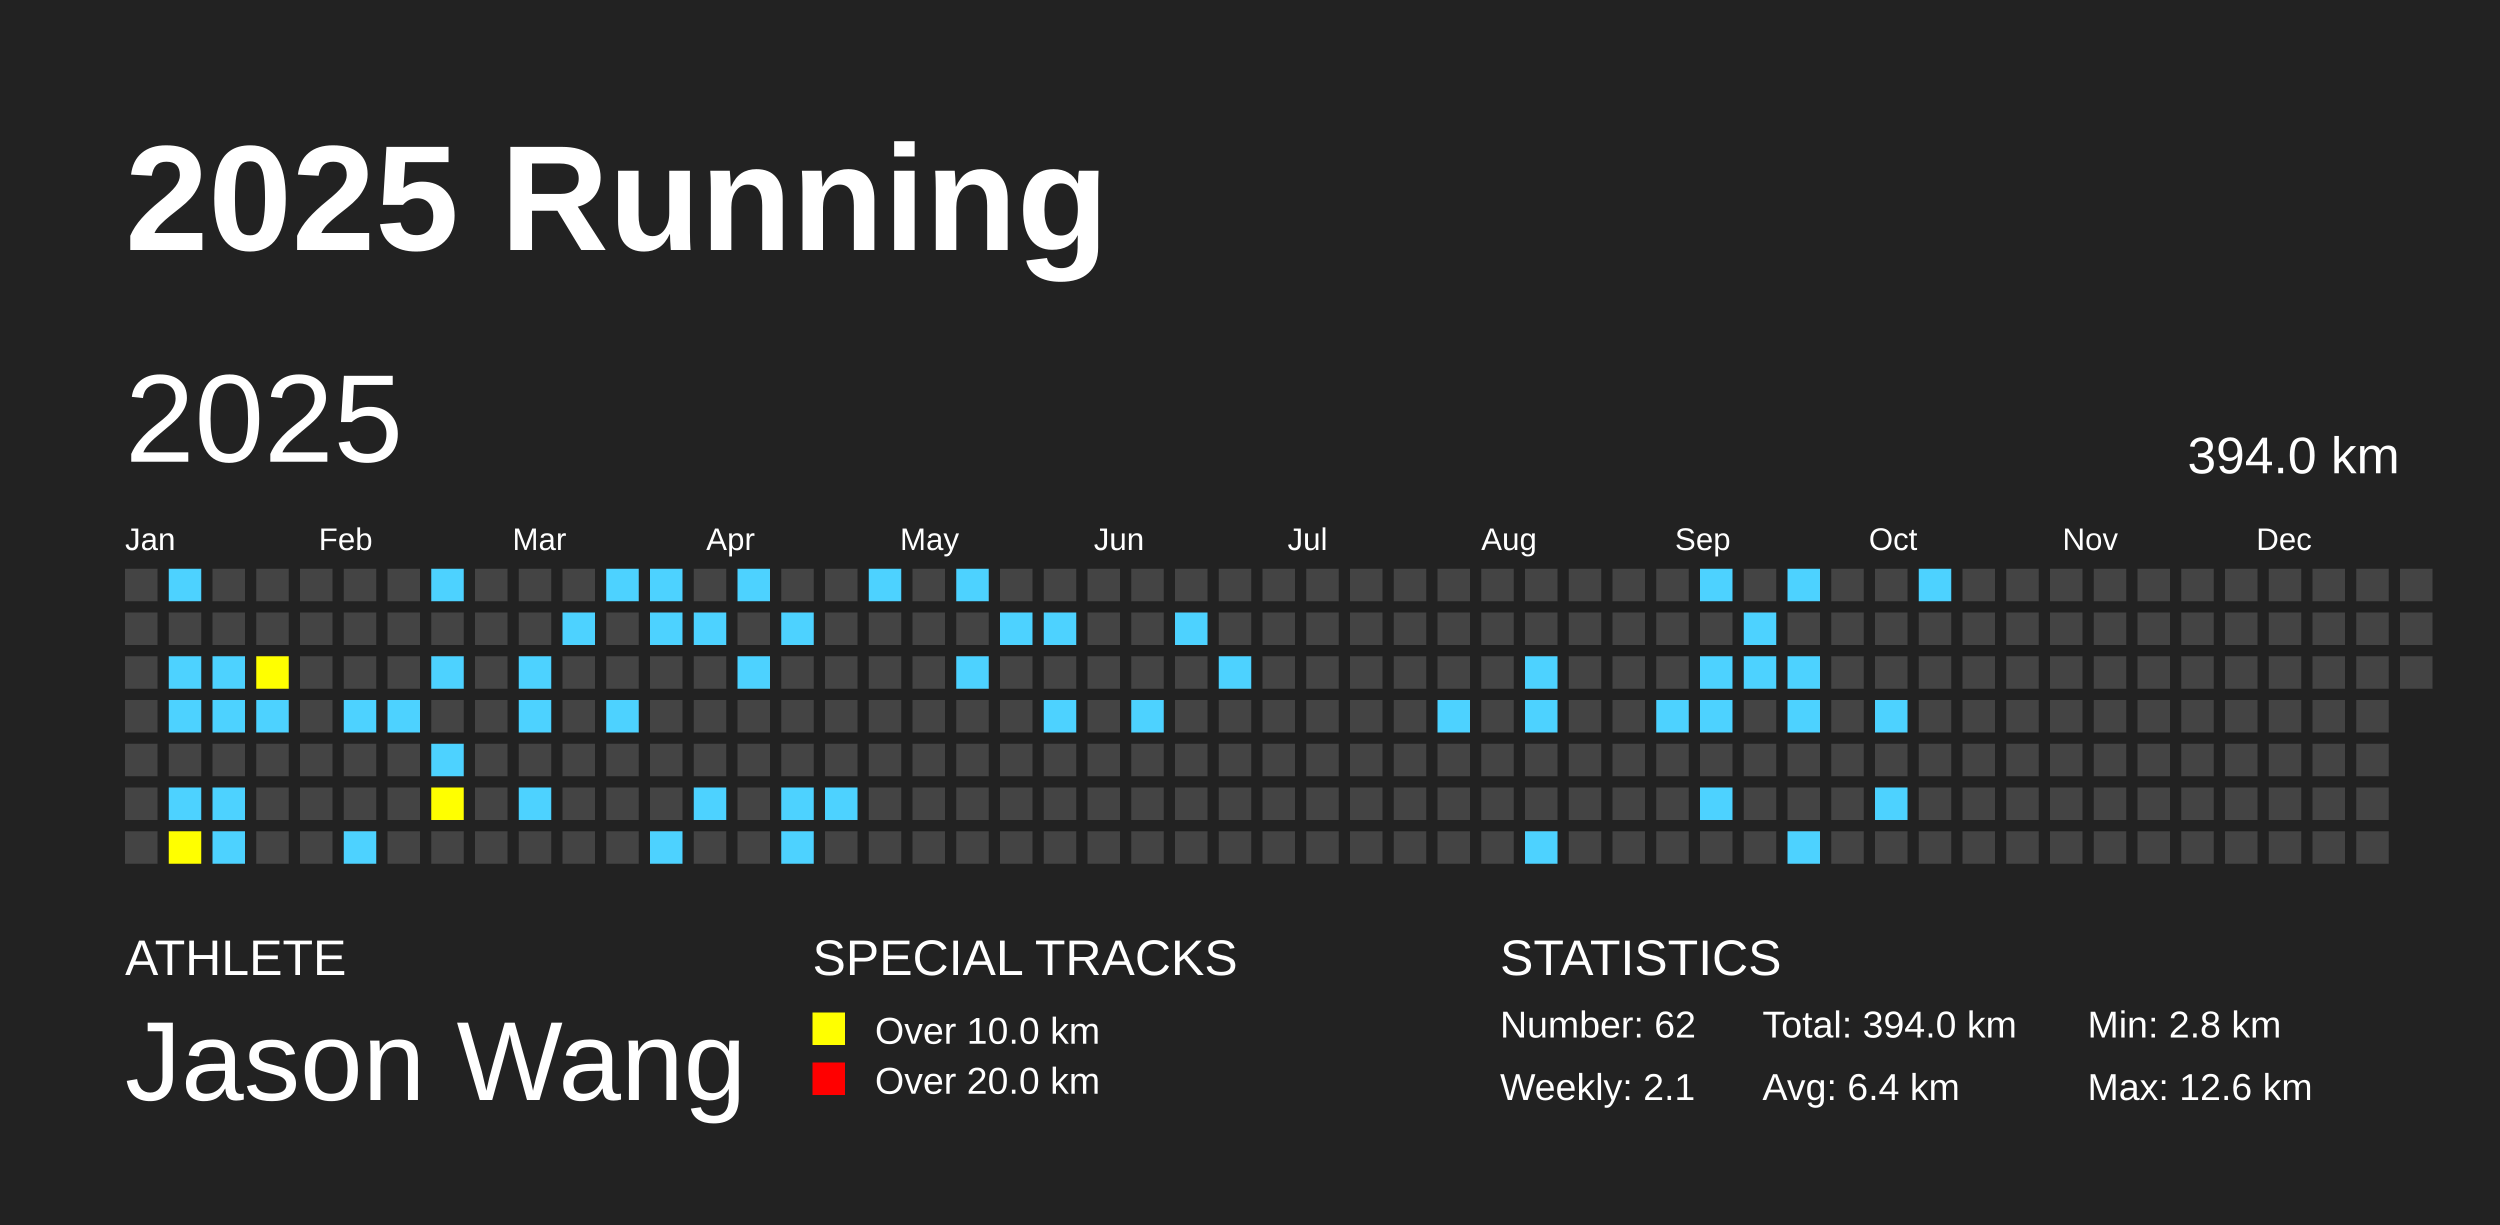
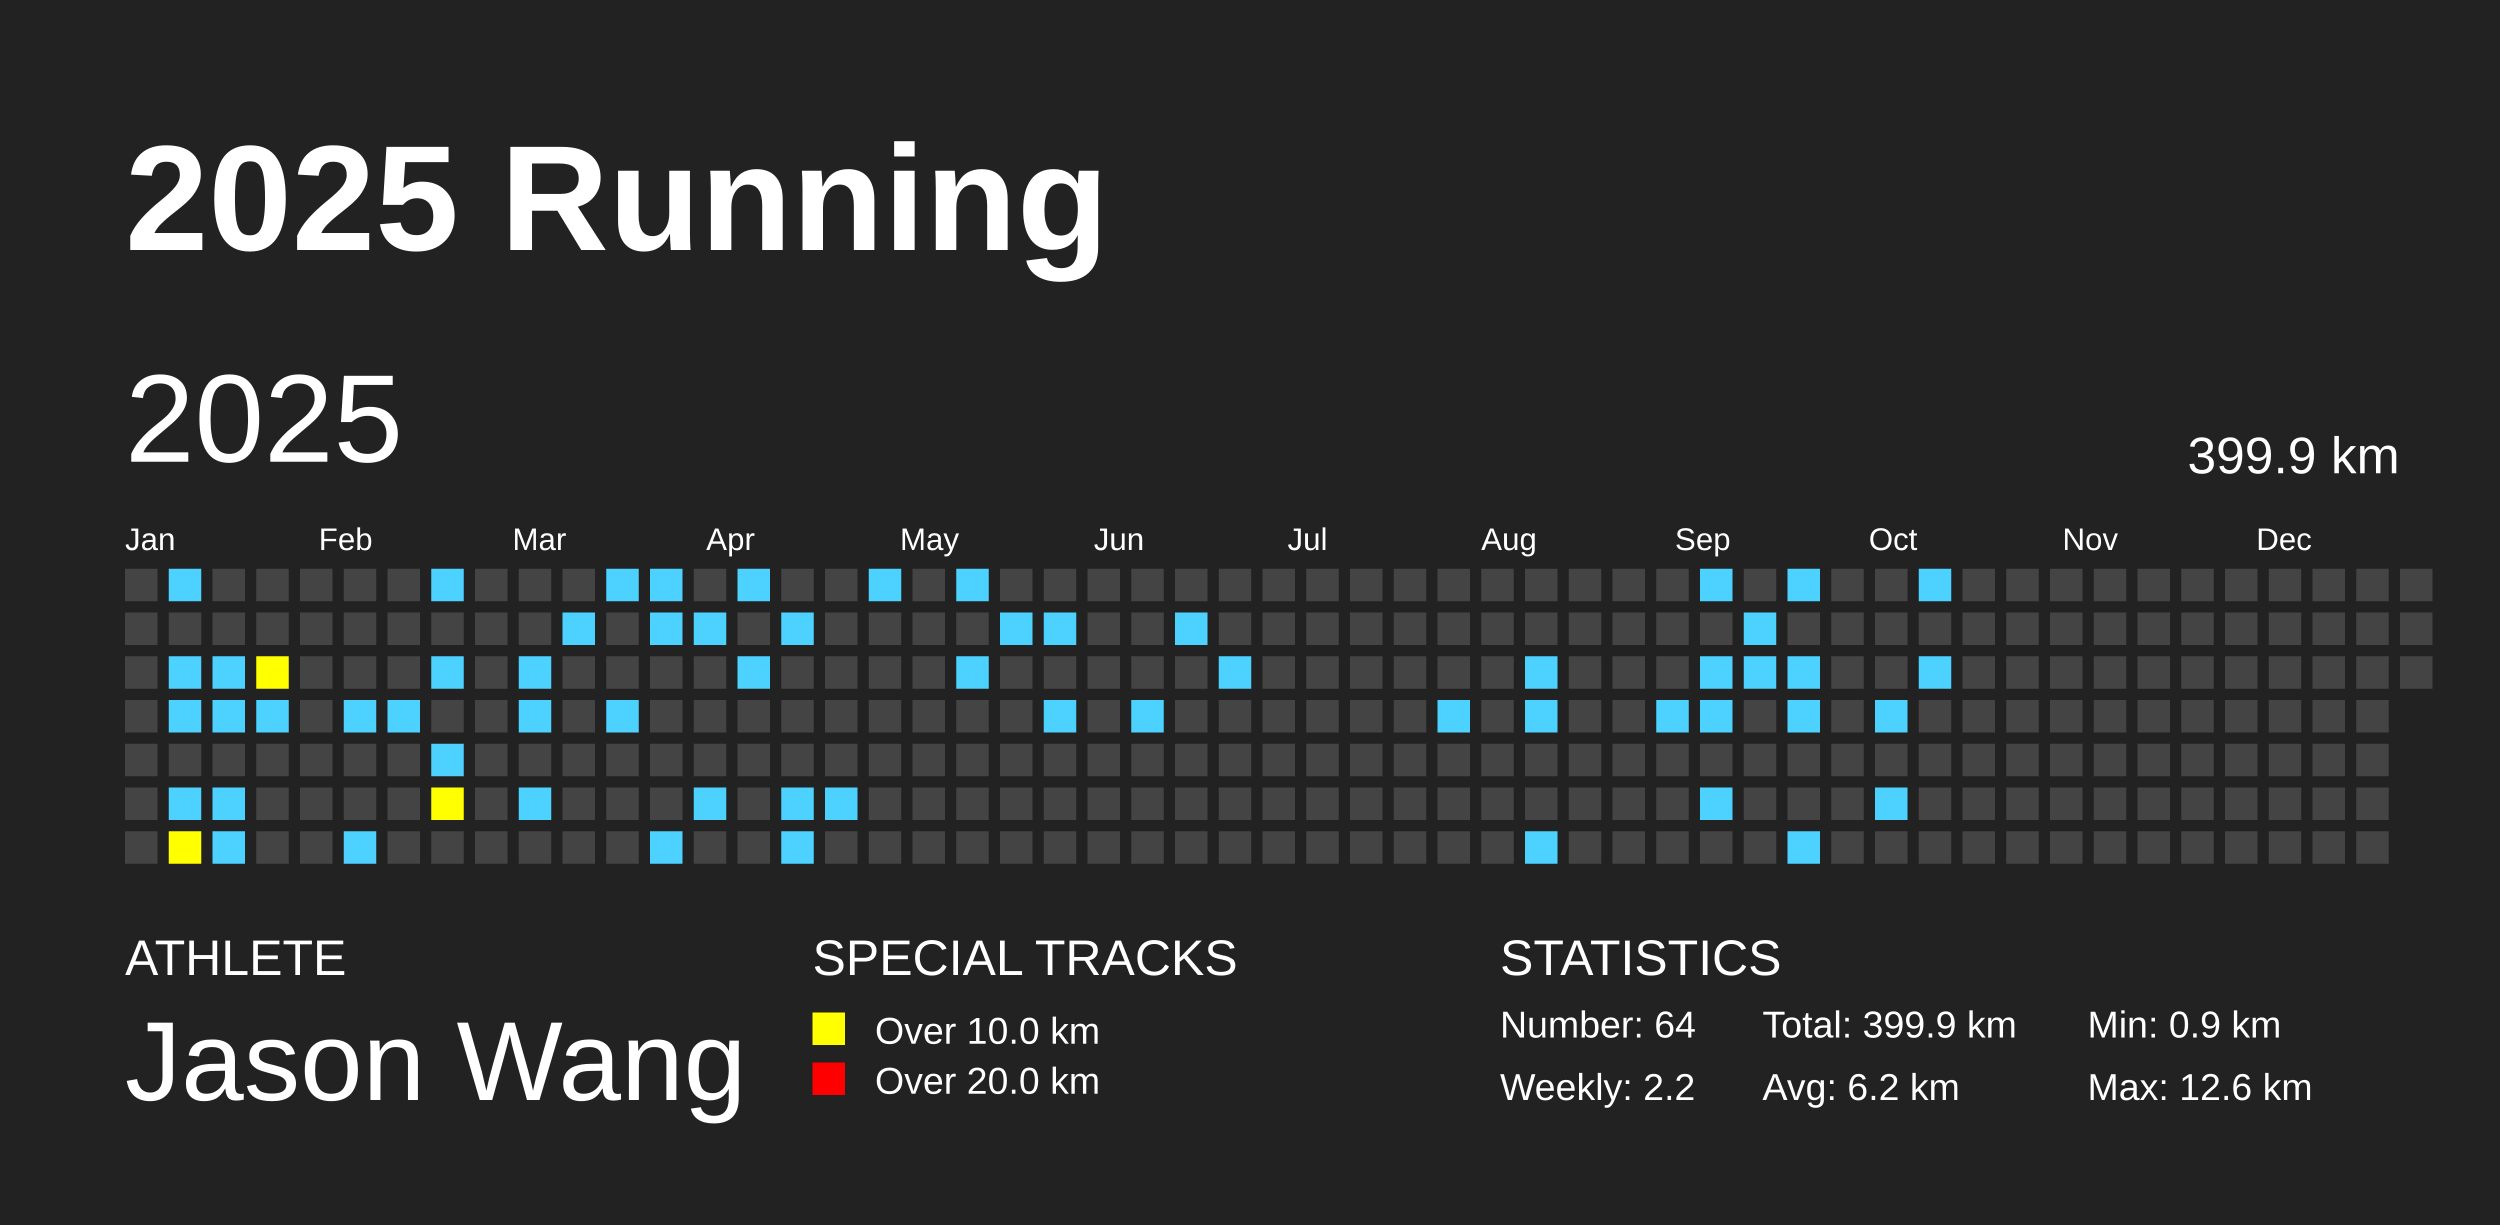
<svg xmlns="http://www.w3.org/2000/svg" baseProfile="full" height="98mm" version="1.1" viewBox="0,0,200,98" width="200mm">
  <defs />
  <rect fill="#222222" height="98" width="200" x="0" y="0" />
  <text fill="#FFFFFF" style="font-size:12px; font-family:Arial; font-weight:bold;" x="10" y="20">2025 Running</text>
  <text fill="#FFFFFF" style="font-size:4px; font-family:Arial" x="10" y="78">ATHLETE</text>
  <text fill="#FFFFFF" style="font-size:9px; font-family:Arial" x="10" y="88">Jason Wang</text>
  <text fill="#FFFFFF" style="font-size:4px; font-family:Arial" x="65" y="78">SPECIAL TRACKS</text>
  <rect fill="yellow" height="2.6" width="2.6" x="65" y="81" />
  <text fill="#FFFFFF" style="font-size:3px; font-family:Arial" x="70" y="83.5">Over 10.0 km</text>
  <rect fill="red" height="2.6" width="2.6" x="65" y="85" />
  <text fill="#FFFFFF" style="font-size:3px; font-family:Arial" x="70" y="87.5">Over 20.0 km</text>
  <text fill="#FFFFFF" style="font-size:4px; font-family:Arial" x="120" y="78">STATISTICS</text>
-   <text fill="#FFFFFF" style="font-size:3px; font-family:Arial" x="120" y="83">Number: 62</text>
-   <text fill="#FFFFFF" style="font-size:3px; font-family:Arial" x="120" y="88">Weekly: 2.1</text>
-   <text fill="#FFFFFF" style="font-size:3px; font-family:Arial" x="141" y="83">Total: 394.0 km</text>
-   <text fill="#FFFFFF" style="font-size:3px; font-family:Arial" x="141" y="88">Avg: 6.4 km</text>
-   <text fill="#FFFFFF" style="font-size:3px; font-family:Arial" x="167" y="83">Min: 2.8 km</text>
+   <text fill="#FFFFFF" style="font-size:3px; font-family:Arial" x="120" y="83">Number: 64</text>
+   <text fill="#FFFFFF" style="font-size:3px; font-family:Arial" x="120" y="88">Weekly: 2.2</text>
+   <text fill="#FFFFFF" style="font-size:3px; font-family:Arial" x="141" y="83">Total: 399.9 km</text>
+   <text fill="#FFFFFF" style="font-size:3px; font-family:Arial" x="141" y="88">Avg: 6.2 km</text>
+   <text fill="#FFFFFF" style="font-size:3px; font-family:Arial" x="167" y="83">Min: 0.9 km</text>
  <text fill="#FFFFFF" style="font-size:3px; font-family:Arial" x="167" y="88">Max: 12.6 km</text>
  <text dominant-baseline="hanging" fill="#FFFFFF" style="font-size:10.0px; font-family:Arial;" x="10" y="30">2025</text>
-   <text dominant-baseline="hanging" fill="#FFFFFF" style="font-size:4.125px; font-family:Arial;" x="175" y="35">394.0 km</text>
+   <text dominant-baseline="hanging" fill="#FFFFFF" style="font-size:4.125px; font-family:Arial;" x="175" y="35">399.9 km</text>
  <text fill="#FFFFFF" style="font-size:2.5px; font-family:Arial" x="10.0" y="44">Jan</text>
  <text fill="#FFFFFF" style="font-size:2.5px; font-family:Arial" x="25.5" y="44">Feb</text>
  <text fill="#FFFFFF" style="font-size:2.5px; font-family:Arial" x="41.0" y="44">Mar</text>
  <text fill="#FFFFFF" style="font-size:2.5px; font-family:Arial" x="56.5" y="44">Apr</text>
  <text fill="#FFFFFF" style="font-size:2.5px; font-family:Arial" x="72.0" y="44">May</text>
  <text fill="#FFFFFF" style="font-size:2.5px; font-family:Arial" x="87.5" y="44">Jun</text>
  <text fill="#FFFFFF" style="font-size:2.5px; font-family:Arial" x="103.0" y="44">Jul</text>
  <text fill="#FFFFFF" style="font-size:2.5px; font-family:Arial" x="118.5" y="44">Aug</text>
  <text fill="#FFFFFF" style="font-size:2.5px; font-family:Arial" x="134.0" y="44">Sep</text>
  <text fill="#FFFFFF" style="font-size:2.5px; font-family:Arial" x="149.5" y="44">Oct</text>
  <text fill="#FFFFFF" style="font-size:2.5px; font-family:Arial" x="165.0" y="44">Nov</text>
  <text fill="#FFFFFF" style="font-size:2.5px; font-family:Arial" x="180.5" y="44">Dec</text>
  <rect fill="#444444" height="2.6" width="2.6" x="10.0" y="45.5" />
  <rect fill="#444444" height="2.6" width="2.6" x="10.0" y="49.0" />
  <rect fill="#444444" height="2.6" width="2.6" x="10.0" y="52.5" />
  <rect fill="#444444" height="2.6" width="2.6" x="10.0" y="56.0" />
  <rect fill="#444444" height="2.6" width="2.6" x="10.0" y="59.5" />
  <rect fill="#444444" height="2.6" width="2.6" x="10.0" y="63.0" />
  <rect fill="#444444" height="2.6" width="2.6" x="10.0" y="66.5" />
  <rect fill="#4DD2FF" height="2.6" width="2.6" x="13.5" y="45.5" />
  <rect fill="#444444" height="2.6" width="2.6" x="13.5" y="49.0" />
  <rect fill="#4DD2FF" height="2.6" width="2.6" x="13.5" y="52.5" />
  <rect fill="#4DD2FF" height="2.6" width="2.6" x="13.5" y="56.0" />
  <rect fill="#444444" height="2.6" width="2.6" x="13.5" y="59.5" />
  <rect fill="#4DD2FF" height="2.6" width="2.6" x="13.5" y="63.0" />
  <rect fill="yellow" height="2.6" width="2.6" x="13.5" y="66.5" />
  <rect fill="#444444" height="2.6" width="2.6" x="17.0" y="45.5" />
  <rect fill="#444444" height="2.6" width="2.6" x="17.0" y="49.0" />
  <rect fill="#4DD2FF" height="2.6" width="2.6" x="17.0" y="52.5" />
  <rect fill="#4DD2FF" height="2.6" width="2.6" x="17.0" y="56.0" />
  <rect fill="#444444" height="2.6" width="2.6" x="17.0" y="59.5" />
  <rect fill="#4DD2FF" height="2.6" width="2.6" x="17.0" y="63.0" />
  <rect fill="#4DD2FF" height="2.6" width="2.6" x="17.0" y="66.5" />
  <rect fill="#444444" height="2.6" width="2.6" x="20.5" y="45.5" />
  <rect fill="#444444" height="2.6" width="2.6" x="20.5" y="49.0" />
  <rect fill="yellow" height="2.6" width="2.6" x="20.5" y="52.5" />
  <rect fill="#4DD2FF" height="2.6" width="2.6" x="20.5" y="56.0" />
  <rect fill="#444444" height="2.6" width="2.6" x="20.5" y="59.5" />
  <rect fill="#444444" height="2.6" width="2.6" x="20.5" y="63.0" />
  <rect fill="#444444" height="2.6" width="2.6" x="20.5" y="66.5" />
  <rect fill="#444444" height="2.6" width="2.6" x="24.0" y="45.5" />
  <rect fill="#444444" height="2.6" width="2.6" x="24.0" y="49.0" />
  <rect fill="#444444" height="2.6" width="2.6" x="24.0" y="52.5" />
  <rect fill="#444444" height="2.6" width="2.6" x="24.0" y="56.0" />
  <rect fill="#444444" height="2.6" width="2.6" x="24.0" y="59.5" />
  <rect fill="#444444" height="2.6" width="2.6" x="24.0" y="63.0" />
  <rect fill="#444444" height="2.6" width="2.6" x="24.0" y="66.5" />
  <rect fill="#444444" height="2.6" width="2.6" x="27.5" y="45.5" />
  <rect fill="#444444" height="2.6" width="2.6" x="27.5" y="49.0" />
  <rect fill="#444444" height="2.6" width="2.6" x="27.5" y="52.5" />
  <rect fill="#4DD2FF" height="2.6" width="2.6" x="27.5" y="56.0" />
  <rect fill="#444444" height="2.6" width="2.6" x="27.5" y="59.5" />
  <rect fill="#444444" height="2.6" width="2.6" x="27.5" y="63.0" />
  <rect fill="#4DD2FF" height="2.6" width="2.6" x="27.5" y="66.5" />
  <rect fill="#444444" height="2.6" width="2.6" x="31.0" y="45.5" />
  <rect fill="#444444" height="2.6" width="2.6" x="31.0" y="49.0" />
  <rect fill="#444444" height="2.6" width="2.6" x="31.0" y="52.5" />
  <rect fill="#4DD2FF" height="2.6" width="2.6" x="31.0" y="56.0" />
  <rect fill="#444444" height="2.6" width="2.6" x="31.0" y="59.5" />
  <rect fill="#444444" height="2.6" width="2.6" x="31.0" y="63.0" />
  <rect fill="#444444" height="2.6" width="2.6" x="31.0" y="66.5" />
  <rect fill="#4DD2FF" height="2.6" width="2.6" x="34.5" y="45.5" />
  <rect fill="#444444" height="2.6" width="2.6" x="34.5" y="49.0" />
  <rect fill="#4DD2FF" height="2.6" width="2.6" x="34.5" y="52.5" />
  <rect fill="#444444" height="2.6" width="2.6" x="34.5" y="56.0" />
  <rect fill="#4DD2FF" height="2.6" width="2.6" x="34.5" y="59.5" />
  <rect fill="yellow" height="2.6" width="2.6" x="34.5" y="63.0" />
  <rect fill="#444444" height="2.6" width="2.6" x="34.5" y="66.5" />
  <rect fill="#444444" height="2.6" width="2.6" x="38.0" y="45.5" />
  <rect fill="#444444" height="2.6" width="2.6" x="38.0" y="49.0" />
  <rect fill="#444444" height="2.6" width="2.6" x="38.0" y="52.5" />
  <rect fill="#444444" height="2.6" width="2.6" x="38.0" y="56.0" />
  <rect fill="#444444" height="2.6" width="2.6" x="38.0" y="59.5" />
  <rect fill="#444444" height="2.6" width="2.6" x="38.0" y="63.0" />
  <rect fill="#444444" height="2.6" width="2.6" x="38.0" y="66.5" />
  <rect fill="#444444" height="2.6" width="2.6" x="41.5" y="45.5" />
  <rect fill="#444444" height="2.6" width="2.6" x="41.5" y="49.0" />
  <rect fill="#4DD2FF" height="2.6" width="2.6" x="41.5" y="52.5" />
  <rect fill="#4DD2FF" height="2.6" width="2.6" x="41.5" y="56.0" />
  <rect fill="#444444" height="2.6" width="2.6" x="41.5" y="59.5" />
  <rect fill="#4DD2FF" height="2.6" width="2.6" x="41.5" y="63.0" />
  <rect fill="#444444" height="2.6" width="2.6" x="41.5" y="66.5" />
  <rect fill="#444444" height="2.6" width="2.6" x="45.0" y="45.5" />
  <rect fill="#4DD2FF" height="2.6" width="2.6" x="45.0" y="49.0" />
  <rect fill="#444444" height="2.6" width="2.6" x="45.0" y="52.5" />
  <rect fill="#444444" height="2.6" width="2.6" x="45.0" y="56.0" />
  <rect fill="#444444" height="2.6" width="2.6" x="45.0" y="59.5" />
  <rect fill="#444444" height="2.6" width="2.6" x="45.0" y="63.0" />
  <rect fill="#444444" height="2.6" width="2.6" x="45.0" y="66.5" />
  <rect fill="#4DD2FF" height="2.6" width="2.6" x="48.5" y="45.5" />
  <rect fill="#444444" height="2.6" width="2.6" x="48.5" y="49.0" />
  <rect fill="#444444" height="2.6" width="2.6" x="48.5" y="52.5" />
  <rect fill="#4DD2FF" height="2.6" width="2.6" x="48.5" y="56.0" />
  <rect fill="#444444" height="2.6" width="2.6" x="48.5" y="59.5" />
  <rect fill="#444444" height="2.6" width="2.6" x="48.5" y="63.0" />
  <rect fill="#444444" height="2.6" width="2.6" x="48.5" y="66.5" />
  <rect fill="#4DD2FF" height="2.6" width="2.6" x="52.0" y="45.5" />
  <rect fill="#4DD2FF" height="2.6" width="2.6" x="52.0" y="49.0" />
  <rect fill="#444444" height="2.6" width="2.6" x="52.0" y="52.5" />
  <rect fill="#444444" height="2.6" width="2.6" x="52.0" y="56.0" />
  <rect fill="#444444" height="2.6" width="2.6" x="52.0" y="59.5" />
  <rect fill="#444444" height="2.6" width="2.6" x="52.0" y="63.0" />
  <rect fill="#4DD2FF" height="2.6" width="2.6" x="52.0" y="66.5" />
  <rect fill="#444444" height="2.6" width="2.6" x="55.5" y="45.5" />
  <rect fill="#4DD2FF" height="2.6" width="2.6" x="55.5" y="49.0" />
  <rect fill="#444444" height="2.6" width="2.6" x="55.5" y="52.5" />
  <rect fill="#444444" height="2.6" width="2.6" x="55.5" y="56.0" />
  <rect fill="#444444" height="2.6" width="2.6" x="55.5" y="59.5" />
  <rect fill="#4DD2FF" height="2.6" width="2.6" x="55.5" y="63.0" />
  <rect fill="#444444" height="2.6" width="2.6" x="55.5" y="66.5" />
  <rect fill="#4DD2FF" height="2.6" width="2.6" x="59.0" y="45.5" />
  <rect fill="#444444" height="2.6" width="2.6" x="59.0" y="49.0" />
  <rect fill="#4DD2FF" height="2.6" width="2.6" x="59.0" y="52.5" />
  <rect fill="#444444" height="2.6" width="2.6" x="59.0" y="56.0" />
  <rect fill="#444444" height="2.6" width="2.6" x="59.0" y="59.5" />
  <rect fill="#444444" height="2.6" width="2.6" x="59.0" y="63.0" />
  <rect fill="#444444" height="2.6" width="2.6" x="59.0" y="66.5" />
  <rect fill="#444444" height="2.6" width="2.6" x="62.5" y="45.5" />
  <rect fill="#4DD2FF" height="2.6" width="2.6" x="62.5" y="49.0" />
  <rect fill="#444444" height="2.6" width="2.6" x="62.5" y="52.5" />
  <rect fill="#444444" height="2.6" width="2.6" x="62.5" y="56.0" />
  <rect fill="#444444" height="2.6" width="2.6" x="62.5" y="59.5" />
  <rect fill="#4DD2FF" height="2.6" width="2.6" x="62.5" y="63.0" />
  <rect fill="#4DD2FF" height="2.6" width="2.6" x="62.5" y="66.5" />
  <rect fill="#444444" height="2.6" width="2.6" x="66.0" y="45.5" />
  <rect fill="#444444" height="2.6" width="2.6" x="66.0" y="49.0" />
  <rect fill="#444444" height="2.6" width="2.6" x="66.0" y="52.5" />
  <rect fill="#444444" height="2.6" width="2.6" x="66.0" y="56.0" />
  <rect fill="#444444" height="2.6" width="2.6" x="66.0" y="59.5" />
  <rect fill="#4DD2FF" height="2.6" width="2.6" x="66.0" y="63.0" />
  <rect fill="#444444" height="2.6" width="2.6" x="66.0" y="66.5" />
  <rect fill="#4DD2FF" height="2.6" width="2.6" x="69.5" y="45.5" />
  <rect fill="#444444" height="2.6" width="2.6" x="69.5" y="49.0" />
  <rect fill="#444444" height="2.6" width="2.6" x="69.5" y="52.5" />
  <rect fill="#444444" height="2.6" width="2.6" x="69.5" y="56.0" />
  <rect fill="#444444" height="2.6" width="2.6" x="69.5" y="59.5" />
  <rect fill="#444444" height="2.6" width="2.6" x="69.5" y="63.0" />
  <rect fill="#444444" height="2.6" width="2.6" x="69.5" y="66.5" />
  <rect fill="#444444" height="2.6" width="2.6" x="73.0" y="45.5" />
  <rect fill="#444444" height="2.6" width="2.6" x="73.0" y="49.0" />
  <rect fill="#444444" height="2.6" width="2.6" x="73.0" y="52.5" />
  <rect fill="#444444" height="2.6" width="2.6" x="73.0" y="56.0" />
  <rect fill="#444444" height="2.6" width="2.6" x="73.0" y="59.5" />
  <rect fill="#444444" height="2.6" width="2.6" x="73.0" y="63.0" />
  <rect fill="#444444" height="2.6" width="2.6" x="73.0" y="66.5" />
  <rect fill="#4DD2FF" height="2.6" width="2.6" x="76.5" y="45.5" />
  <rect fill="#444444" height="2.6" width="2.6" x="76.5" y="49.0" />
  <rect fill="#4DD2FF" height="2.6" width="2.6" x="76.5" y="52.5" />
  <rect fill="#444444" height="2.6" width="2.6" x="76.5" y="56.0" />
  <rect fill="#444444" height="2.6" width="2.6" x="76.5" y="59.5" />
  <rect fill="#444444" height="2.6" width="2.6" x="76.5" y="63.0" />
  <rect fill="#444444" height="2.6" width="2.6" x="76.5" y="66.5" />
  <rect fill="#444444" height="2.6" width="2.6" x="80.0" y="45.5" />
  <rect fill="#4DD2FF" height="2.6" width="2.6" x="80.0" y="49.0" />
  <rect fill="#444444" height="2.6" width="2.6" x="80.0" y="52.5" />
  <rect fill="#444444" height="2.6" width="2.6" x="80.0" y="56.0" />
  <rect fill="#444444" height="2.6" width="2.6" x="80.0" y="59.5" />
  <rect fill="#444444" height="2.6" width="2.6" x="80.0" y="63.0" />
  <rect fill="#444444" height="2.6" width="2.6" x="80.0" y="66.5" />
  <rect fill="#444444" height="2.6" width="2.6" x="83.5" y="45.5" />
  <rect fill="#4DD2FF" height="2.6" width="2.6" x="83.5" y="49.0" />
  <rect fill="#444444" height="2.6" width="2.6" x="83.5" y="52.5" />
  <rect fill="#4DD2FF" height="2.6" width="2.6" x="83.5" y="56.0" />
  <rect fill="#444444" height="2.6" width="2.6" x="83.5" y="59.5" />
  <rect fill="#444444" height="2.6" width="2.6" x="83.5" y="63.0" />
  <rect fill="#444444" height="2.6" width="2.6" x="83.5" y="66.5" />
  <rect fill="#444444" height="2.6" width="2.6" x="87.0" y="45.5" />
  <rect fill="#444444" height="2.6" width="2.6" x="87.0" y="49.0" />
  <rect fill="#444444" height="2.6" width="2.6" x="87.0" y="52.5" />
  <rect fill="#444444" height="2.6" width="2.6" x="87.0" y="56.0" />
  <rect fill="#444444" height="2.6" width="2.6" x="87.0" y="59.5" />
  <rect fill="#444444" height="2.6" width="2.6" x="87.0" y="63.0" />
  <rect fill="#444444" height="2.6" width="2.6" x="87.0" y="66.5" />
  <rect fill="#444444" height="2.6" width="2.6" x="90.5" y="45.5" />
  <rect fill="#444444" height="2.6" width="2.6" x="90.5" y="49.0" />
  <rect fill="#444444" height="2.6" width="2.6" x="90.5" y="52.5" />
  <rect fill="#4DD2FF" height="2.6" width="2.6" x="90.5" y="56.0" />
  <rect fill="#444444" height="2.6" width="2.6" x="90.5" y="59.5" />
  <rect fill="#444444" height="2.6" width="2.6" x="90.5" y="63.0" />
  <rect fill="#444444" height="2.6" width="2.6" x="90.5" y="66.5" />
  <rect fill="#444444" height="2.6" width="2.6" x="94.0" y="45.5" />
  <rect fill="#4DD2FF" height="2.6" width="2.6" x="94.0" y="49.0" />
  <rect fill="#444444" height="2.6" width="2.6" x="94.0" y="52.5" />
  <rect fill="#444444" height="2.6" width="2.6" x="94.0" y="56.0" />
  <rect fill="#444444" height="2.6" width="2.6" x="94.0" y="59.5" />
  <rect fill="#444444" height="2.6" width="2.6" x="94.0" y="63.0" />
  <rect fill="#444444" height="2.6" width="2.6" x="94.0" y="66.5" />
  <rect fill="#444444" height="2.6" width="2.6" x="97.5" y="45.5" />
  <rect fill="#444444" height="2.6" width="2.6" x="97.5" y="49.0" />
  <rect fill="#4DD2FF" height="2.6" width="2.6" x="97.5" y="52.5" />
  <rect fill="#444444" height="2.6" width="2.6" x="97.5" y="56.0" />
  <rect fill="#444444" height="2.6" width="2.6" x="97.5" y="59.5" />
  <rect fill="#444444" height="2.6" width="2.6" x="97.5" y="63.0" />
  <rect fill="#444444" height="2.6" width="2.6" x="97.5" y="66.5" />
  <rect fill="#444444" height="2.6" width="2.6" x="101.0" y="45.5" />
  <rect fill="#444444" height="2.6" width="2.6" x="101.0" y="49.0" />
  <rect fill="#444444" height="2.6" width="2.6" x="101.0" y="52.5" />
  <rect fill="#444444" height="2.6" width="2.6" x="101.0" y="56.0" />
  <rect fill="#444444" height="2.6" width="2.6" x="101.0" y="59.5" />
  <rect fill="#444444" height="2.6" width="2.6" x="101.0" y="63.0" />
  <rect fill="#444444" height="2.6" width="2.6" x="101.0" y="66.5" />
  <rect fill="#444444" height="2.6" width="2.6" x="104.5" y="45.5" />
  <rect fill="#444444" height="2.6" width="2.6" x="104.5" y="49.0" />
  <rect fill="#444444" height="2.6" width="2.6" x="104.5" y="52.5" />
  <rect fill="#444444" height="2.6" width="2.6" x="104.5" y="56.0" />
  <rect fill="#444444" height="2.6" width="2.6" x="104.5" y="59.5" />
  <rect fill="#444444" height="2.6" width="2.6" x="104.5" y="63.0" />
  <rect fill="#444444" height="2.6" width="2.6" x="104.5" y="66.5" />
  <rect fill="#444444" height="2.6" width="2.6" x="108.0" y="45.5" />
  <rect fill="#444444" height="2.6" width="2.6" x="108.0" y="49.0" />
  <rect fill="#444444" height="2.6" width="2.6" x="108.0" y="52.5" />
  <rect fill="#444444" height="2.6" width="2.6" x="108.0" y="56.0" />
  <rect fill="#444444" height="2.6" width="2.6" x="108.0" y="59.5" />
  <rect fill="#444444" height="2.6" width="2.6" x="108.0" y="63.0" />
  <rect fill="#444444" height="2.6" width="2.6" x="108.0" y="66.5" />
  <rect fill="#444444" height="2.6" width="2.6" x="111.5" y="45.5" />
  <rect fill="#444444" height="2.6" width="2.6" x="111.5" y="49.0" />
  <rect fill="#444444" height="2.6" width="2.6" x="111.5" y="52.5" />
  <rect fill="#444444" height="2.6" width="2.6" x="111.5" y="56.0" />
  <rect fill="#444444" height="2.6" width="2.6" x="111.5" y="59.5" />
  <rect fill="#444444" height="2.6" width="2.6" x="111.5" y="63.0" />
  <rect fill="#444444" height="2.6" width="2.6" x="111.5" y="66.5" />
  <rect fill="#444444" height="2.6" width="2.6" x="115.0" y="45.5" />
  <rect fill="#444444" height="2.6" width="2.6" x="115.0" y="49.0" />
  <rect fill="#444444" height="2.6" width="2.6" x="115.0" y="52.5" />
  <rect fill="#4DD2FF" height="2.6" width="2.6" x="115.0" y="56.0" />
  <rect fill="#444444" height="2.6" width="2.6" x="115.0" y="59.5" />
  <rect fill="#444444" height="2.6" width="2.6" x="115.0" y="63.0" />
  <rect fill="#444444" height="2.6" width="2.6" x="115.0" y="66.5" />
  <rect fill="#444444" height="2.6" width="2.6" x="118.5" y="45.5" />
  <rect fill="#444444" height="2.6" width="2.6" x="118.5" y="49.0" />
  <rect fill="#444444" height="2.6" width="2.6" x="118.5" y="52.5" />
  <rect fill="#444444" height="2.6" width="2.6" x="118.5" y="56.0" />
  <rect fill="#444444" height="2.6" width="2.6" x="118.5" y="59.5" />
  <rect fill="#444444" height="2.6" width="2.6" x="118.5" y="63.0" />
  <rect fill="#444444" height="2.6" width="2.6" x="118.5" y="66.5" />
  <rect fill="#444444" height="2.6" width="2.6" x="122.0" y="45.5" />
  <rect fill="#444444" height="2.6" width="2.6" x="122.0" y="49.0" />
  <rect fill="#4DD2FF" height="2.6" width="2.6" x="122.0" y="52.5" />
  <rect fill="#4DD2FF" height="2.6" width="2.6" x="122.0" y="56.0" />
  <rect fill="#444444" height="2.6" width="2.6" x="122.0" y="59.5" />
  <rect fill="#444444" height="2.6" width="2.6" x="122.0" y="63.0" />
  <rect fill="#4DD2FF" height="2.6" width="2.6" x="122.0" y="66.5" />
  <rect fill="#444444" height="2.6" width="2.6" x="125.5" y="45.5" />
  <rect fill="#444444" height="2.6" width="2.6" x="125.5" y="49.0" />
  <rect fill="#444444" height="2.6" width="2.6" x="125.5" y="52.5" />
  <rect fill="#444444" height="2.6" width="2.6" x="125.5" y="56.0" />
  <rect fill="#444444" height="2.6" width="2.6" x="125.5" y="59.5" />
  <rect fill="#444444" height="2.6" width="2.6" x="125.5" y="63.0" />
  <rect fill="#444444" height="2.6" width="2.6" x="125.5" y="66.5" />
  <rect fill="#444444" height="2.6" width="2.6" x="129.0" y="45.5" />
  <rect fill="#444444" height="2.6" width="2.6" x="129.0" y="49.0" />
  <rect fill="#444444" height="2.6" width="2.6" x="129.0" y="52.5" />
  <rect fill="#444444" height="2.6" width="2.6" x="129.0" y="56.0" />
  <rect fill="#444444" height="2.6" width="2.6" x="129.0" y="59.5" />
  <rect fill="#444444" height="2.6" width="2.6" x="129.0" y="63.0" />
  <rect fill="#444444" height="2.6" width="2.6" x="129.0" y="66.5" />
  <rect fill="#444444" height="2.6" width="2.6" x="132.5" y="45.5" />
  <rect fill="#444444" height="2.6" width="2.6" x="132.5" y="49.0" />
  <rect fill="#444444" height="2.6" width="2.6" x="132.5" y="52.5" />
  <rect fill="#4DD2FF" height="2.6" width="2.6" x="132.5" y="56.0" />
  <rect fill="#444444" height="2.6" width="2.6" x="132.5" y="59.5" />
  <rect fill="#444444" height="2.6" width="2.6" x="132.5" y="63.0" />
  <rect fill="#444444" height="2.6" width="2.6" x="132.5" y="66.5" />
  <rect fill="#4DD2FF" height="2.6" width="2.6" x="136.0" y="45.5" />
  <rect fill="#444444" height="2.6" width="2.6" x="136.0" y="49.0" />
  <rect fill="#4DD2FF" height="2.6" width="2.6" x="136.0" y="52.5" />
  <rect fill="#4DD2FF" height="2.6" width="2.6" x="136.0" y="56.0" />
  <rect fill="#444444" height="2.6" width="2.6" x="136.0" y="59.5" />
  <rect fill="#4DD2FF" height="2.6" width="2.6" x="136.0" y="63.0" />
  <rect fill="#444444" height="2.6" width="2.6" x="136.0" y="66.5" />
  <rect fill="#444444" height="2.6" width="2.6" x="139.5" y="45.5" />
  <rect fill="#4DD2FF" height="2.6" width="2.6" x="139.5" y="49.0" />
  <rect fill="#4DD2FF" height="2.6" width="2.6" x="139.5" y="52.5" />
  <rect fill="#444444" height="2.6" width="2.6" x="139.5" y="56.0" />
  <rect fill="#444444" height="2.6" width="2.6" x="139.5" y="59.5" />
  <rect fill="#444444" height="2.6" width="2.6" x="139.5" y="63.0" />
  <rect fill="#444444" height="2.6" width="2.6" x="139.5" y="66.5" />
  <rect fill="#4DD2FF" height="2.6" width="2.6" x="143.0" y="45.5" />
  <rect fill="#444444" height="2.6" width="2.6" x="143.0" y="49.0" />
  <rect fill="#4DD2FF" height="2.6" width="2.6" x="143.0" y="52.5" />
  <rect fill="#4DD2FF" height="2.6" width="2.6" x="143.0" y="56.0" />
  <rect fill="#444444" height="2.6" width="2.6" x="143.0" y="59.5" />
  <rect fill="#444444" height="2.6" width="2.6" x="143.0" y="63.0" />
  <rect fill="#4DD2FF" height="2.6" width="2.6" x="143.0" y="66.5" />
  <rect fill="#444444" height="2.6" width="2.6" x="146.5" y="45.5" />
  <rect fill="#444444" height="2.6" width="2.6" x="146.5" y="49.0" />
  <rect fill="#444444" height="2.6" width="2.6" x="146.5" y="52.5" />
  <rect fill="#444444" height="2.6" width="2.6" x="146.5" y="56.0" />
  <rect fill="#444444" height="2.6" width="2.6" x="146.5" y="59.5" />
  <rect fill="#444444" height="2.6" width="2.6" x="146.5" y="63.0" />
  <rect fill="#444444" height="2.6" width="2.6" x="146.5" y="66.5" />
  <rect fill="#444444" height="2.6" width="2.6" x="150.0" y="45.5" />
  <rect fill="#444444" height="2.6" width="2.6" x="150.0" y="49.0" />
  <rect fill="#444444" height="2.6" width="2.6" x="150.0" y="52.5" />
  <rect fill="#4DD2FF" height="2.6" width="2.6" x="150.0" y="56.0" />
  <rect fill="#444444" height="2.6" width="2.6" x="150.0" y="59.5" />
  <rect fill="#4DD2FF" height="2.6" width="2.6" x="150.0" y="63.0" />
  <rect fill="#444444" height="2.6" width="2.6" x="150.0" y="66.5" />
  <rect fill="#4DD2FF" height="2.6" width="2.6" x="153.5" y="45.5" />
  <rect fill="#444444" height="2.6" width="2.6" x="153.5" y="49.0" />
-   <rect fill="#444444" height="2.6" width="2.6" x="153.5" y="52.5" />
+   <rect fill="#4DD2FF" height="2.6" width="2.6" x="153.5" y="52.5" />
  <rect fill="#444444" height="2.6" width="2.6" x="153.5" y="56.0" />
  <rect fill="#444444" height="2.6" width="2.6" x="153.5" y="59.5" />
  <rect fill="#444444" height="2.6" width="2.6" x="153.5" y="63.0" />
  <rect fill="#444444" height="2.6" width="2.6" x="153.5" y="66.5" />
  <rect fill="#444444" height="2.6" width="2.6" x="157.0" y="45.5" />
  <rect fill="#444444" height="2.6" width="2.6" x="157.0" y="49.0" />
  <rect fill="#444444" height="2.6" width="2.6" x="157.0" y="52.5" />
  <rect fill="#444444" height="2.6" width="2.6" x="157.0" y="56.0" />
  <rect fill="#444444" height="2.6" width="2.6" x="157.0" y="59.5" />
  <rect fill="#444444" height="2.6" width="2.6" x="157.0" y="63.0" />
  <rect fill="#444444" height="2.6" width="2.6" x="157.0" y="66.5" />
  <rect fill="#444444" height="2.6" width="2.6" x="160.5" y="45.5" />
  <rect fill="#444444" height="2.6" width="2.6" x="160.5" y="49.0" />
  <rect fill="#444444" height="2.6" width="2.6" x="160.5" y="52.5" />
  <rect fill="#444444" height="2.6" width="2.6" x="160.5" y="56.0" />
  <rect fill="#444444" height="2.6" width="2.6" x="160.5" y="59.5" />
  <rect fill="#444444" height="2.6" width="2.6" x="160.5" y="63.0" />
  <rect fill="#444444" height="2.6" width="2.6" x="160.5" y="66.5" />
  <rect fill="#444444" height="2.6" width="2.6" x="164.0" y="45.5" />
  <rect fill="#444444" height="2.6" width="2.6" x="164.0" y="49.0" />
  <rect fill="#444444" height="2.6" width="2.6" x="164.0" y="52.5" />
  <rect fill="#444444" height="2.6" width="2.6" x="164.0" y="56.0" />
  <rect fill="#444444" height="2.6" width="2.6" x="164.0" y="59.5" />
  <rect fill="#444444" height="2.6" width="2.6" x="164.0" y="63.0" />
  <rect fill="#444444" height="2.6" width="2.6" x="164.0" y="66.5" />
  <rect fill="#444444" height="2.6" width="2.6" x="167.5" y="45.5" />
  <rect fill="#444444" height="2.6" width="2.6" x="167.5" y="49.0" />
  <rect fill="#444444" height="2.6" width="2.6" x="167.5" y="52.5" />
  <rect fill="#444444" height="2.6" width="2.6" x="167.5" y="56.0" />
  <rect fill="#444444" height="2.6" width="2.6" x="167.5" y="59.5" />
  <rect fill="#444444" height="2.6" width="2.6" x="167.5" y="63.0" />
  <rect fill="#444444" height="2.6" width="2.6" x="167.5" y="66.5" />
  <rect fill="#444444" height="2.6" width="2.6" x="171.0" y="45.5" />
  <rect fill="#444444" height="2.6" width="2.6" x="171.0" y="49.0" />
  <rect fill="#444444" height="2.6" width="2.6" x="171.0" y="52.5" />
  <rect fill="#444444" height="2.6" width="2.6" x="171.0" y="56.0" />
  <rect fill="#444444" height="2.6" width="2.6" x="171.0" y="59.5" />
  <rect fill="#444444" height="2.6" width="2.6" x="171.0" y="63.0" />
  <rect fill="#444444" height="2.6" width="2.6" x="171.0" y="66.5" />
  <rect fill="#444444" height="2.6" width="2.6" x="174.5" y="45.5" />
  <rect fill="#444444" height="2.6" width="2.6" x="174.5" y="49.0" />
  <rect fill="#444444" height="2.6" width="2.6" x="174.5" y="52.5" />
  <rect fill="#444444" height="2.6" width="2.6" x="174.5" y="56.0" />
  <rect fill="#444444" height="2.6" width="2.6" x="174.5" y="59.5" />
  <rect fill="#444444" height="2.6" width="2.6" x="174.5" y="63.0" />
  <rect fill="#444444" height="2.6" width="2.6" x="174.5" y="66.5" />
  <rect fill="#444444" height="2.6" width="2.6" x="178.0" y="45.5" />
  <rect fill="#444444" height="2.6" width="2.6" x="178.0" y="49.0" />
  <rect fill="#444444" height="2.6" width="2.6" x="178.0" y="52.5" />
  <rect fill="#444444" height="2.6" width="2.6" x="178.0" y="56.0" />
  <rect fill="#444444" height="2.6" width="2.6" x="178.0" y="59.5" />
  <rect fill="#444444" height="2.6" width="2.6" x="178.0" y="63.0" />
  <rect fill="#444444" height="2.6" width="2.6" x="178.0" y="66.5" />
  <rect fill="#444444" height="2.6" width="2.6" x="181.5" y="45.5" />
  <rect fill="#444444" height="2.6" width="2.6" x="181.5" y="49.0" />
  <rect fill="#444444" height="2.6" width="2.6" x="181.5" y="52.5" />
  <rect fill="#444444" height="2.6" width="2.6" x="181.5" y="56.0" />
  <rect fill="#444444" height="2.6" width="2.6" x="181.5" y="59.5" />
  <rect fill="#444444" height="2.6" width="2.6" x="181.5" y="63.0" />
  <rect fill="#444444" height="2.6" width="2.6" x="181.5" y="66.5" />
  <rect fill="#444444" height="2.6" width="2.6" x="185.0" y="45.5" />
  <rect fill="#444444" height="2.6" width="2.6" x="185.0" y="49.0" />
  <rect fill="#444444" height="2.6" width="2.6" x="185.0" y="52.5" />
  <rect fill="#444444" height="2.6" width="2.6" x="185.0" y="56.0" />
  <rect fill="#444444" height="2.6" width="2.6" x="185.0" y="59.5" />
  <rect fill="#444444" height="2.6" width="2.6" x="185.0" y="63.0" />
  <rect fill="#444444" height="2.6" width="2.6" x="185.0" y="66.5" />
  <rect fill="#444444" height="2.6" width="2.6" x="188.5" y="45.5" />
  <rect fill="#444444" height="2.6" width="2.6" x="188.5" y="49.0" />
  <rect fill="#444444" height="2.6" width="2.6" x="188.5" y="52.5" />
  <rect fill="#444444" height="2.6" width="2.6" x="188.5" y="56.0" />
  <rect fill="#444444" height="2.6" width="2.6" x="188.5" y="59.5" />
  <rect fill="#444444" height="2.6" width="2.6" x="188.5" y="63.0" />
  <rect fill="#444444" height="2.6" width="2.6" x="188.5" y="66.5" />
  <rect fill="#444444" height="2.6" width="2.6" x="192.0" y="45.5" />
  <rect fill="#444444" height="2.6" width="2.6" x="192.0" y="49.0" />
  <rect fill="#444444" height="2.6" width="2.6" x="192.0" y="52.5" />
</svg>
